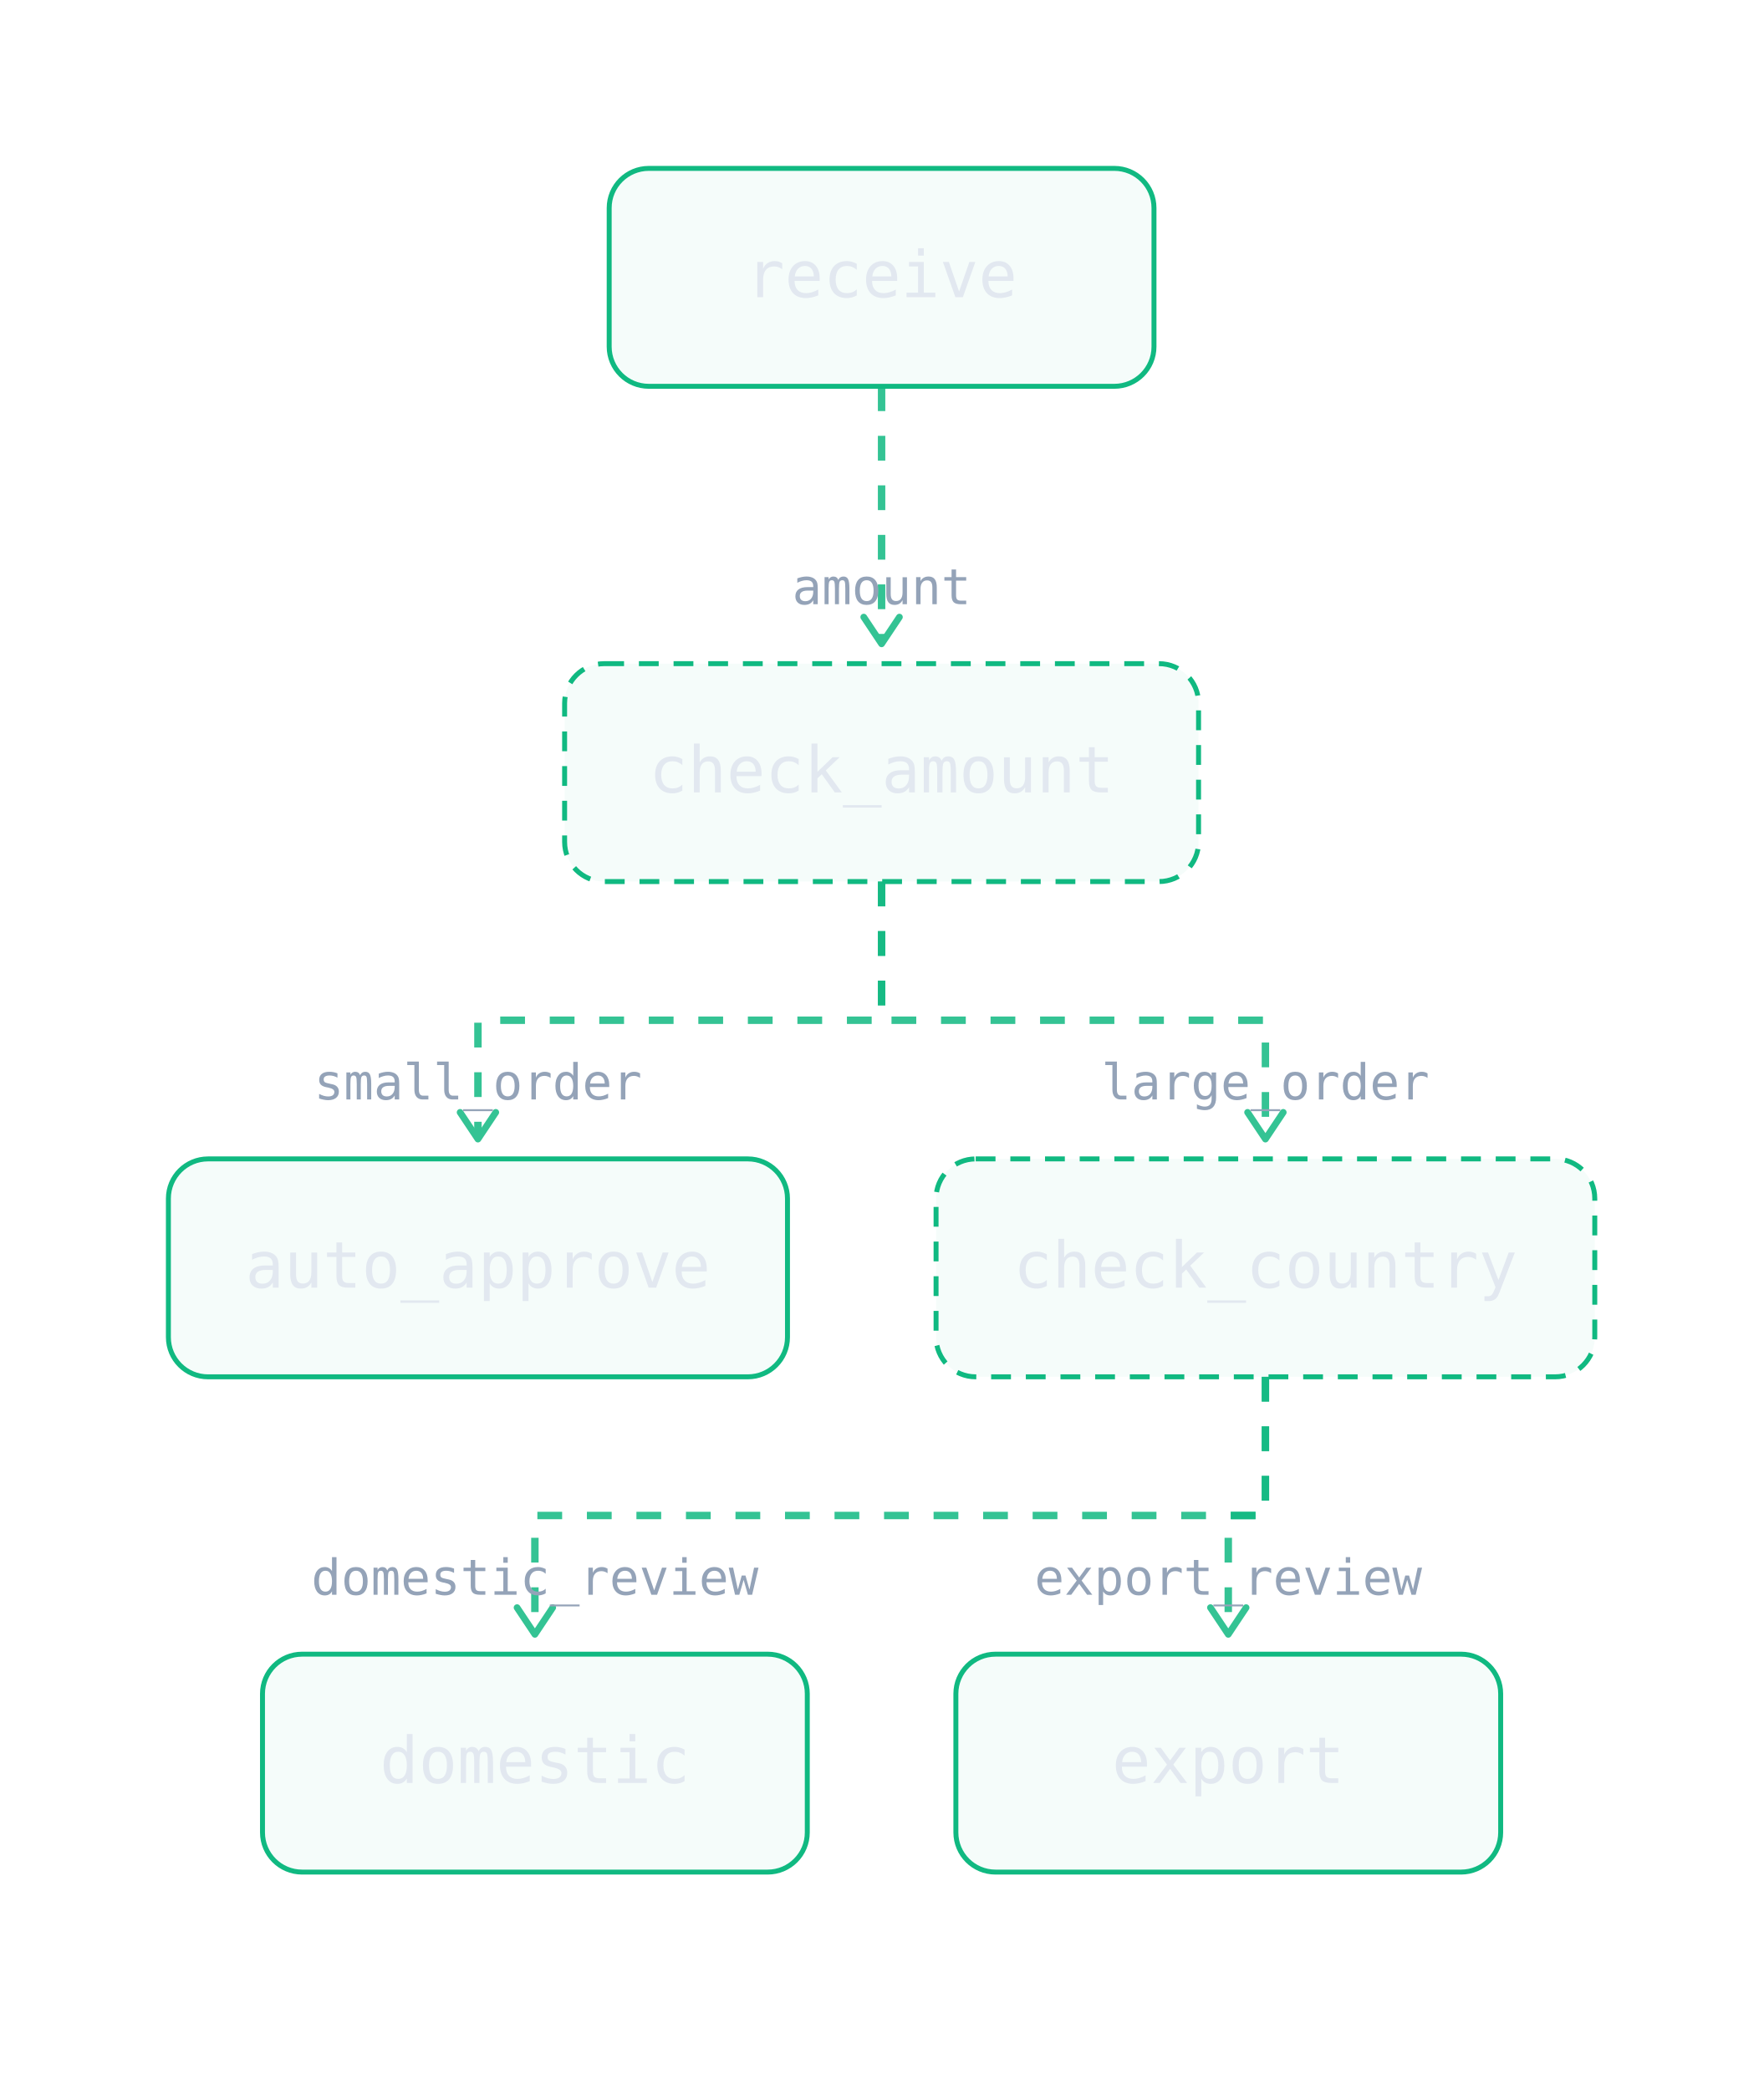
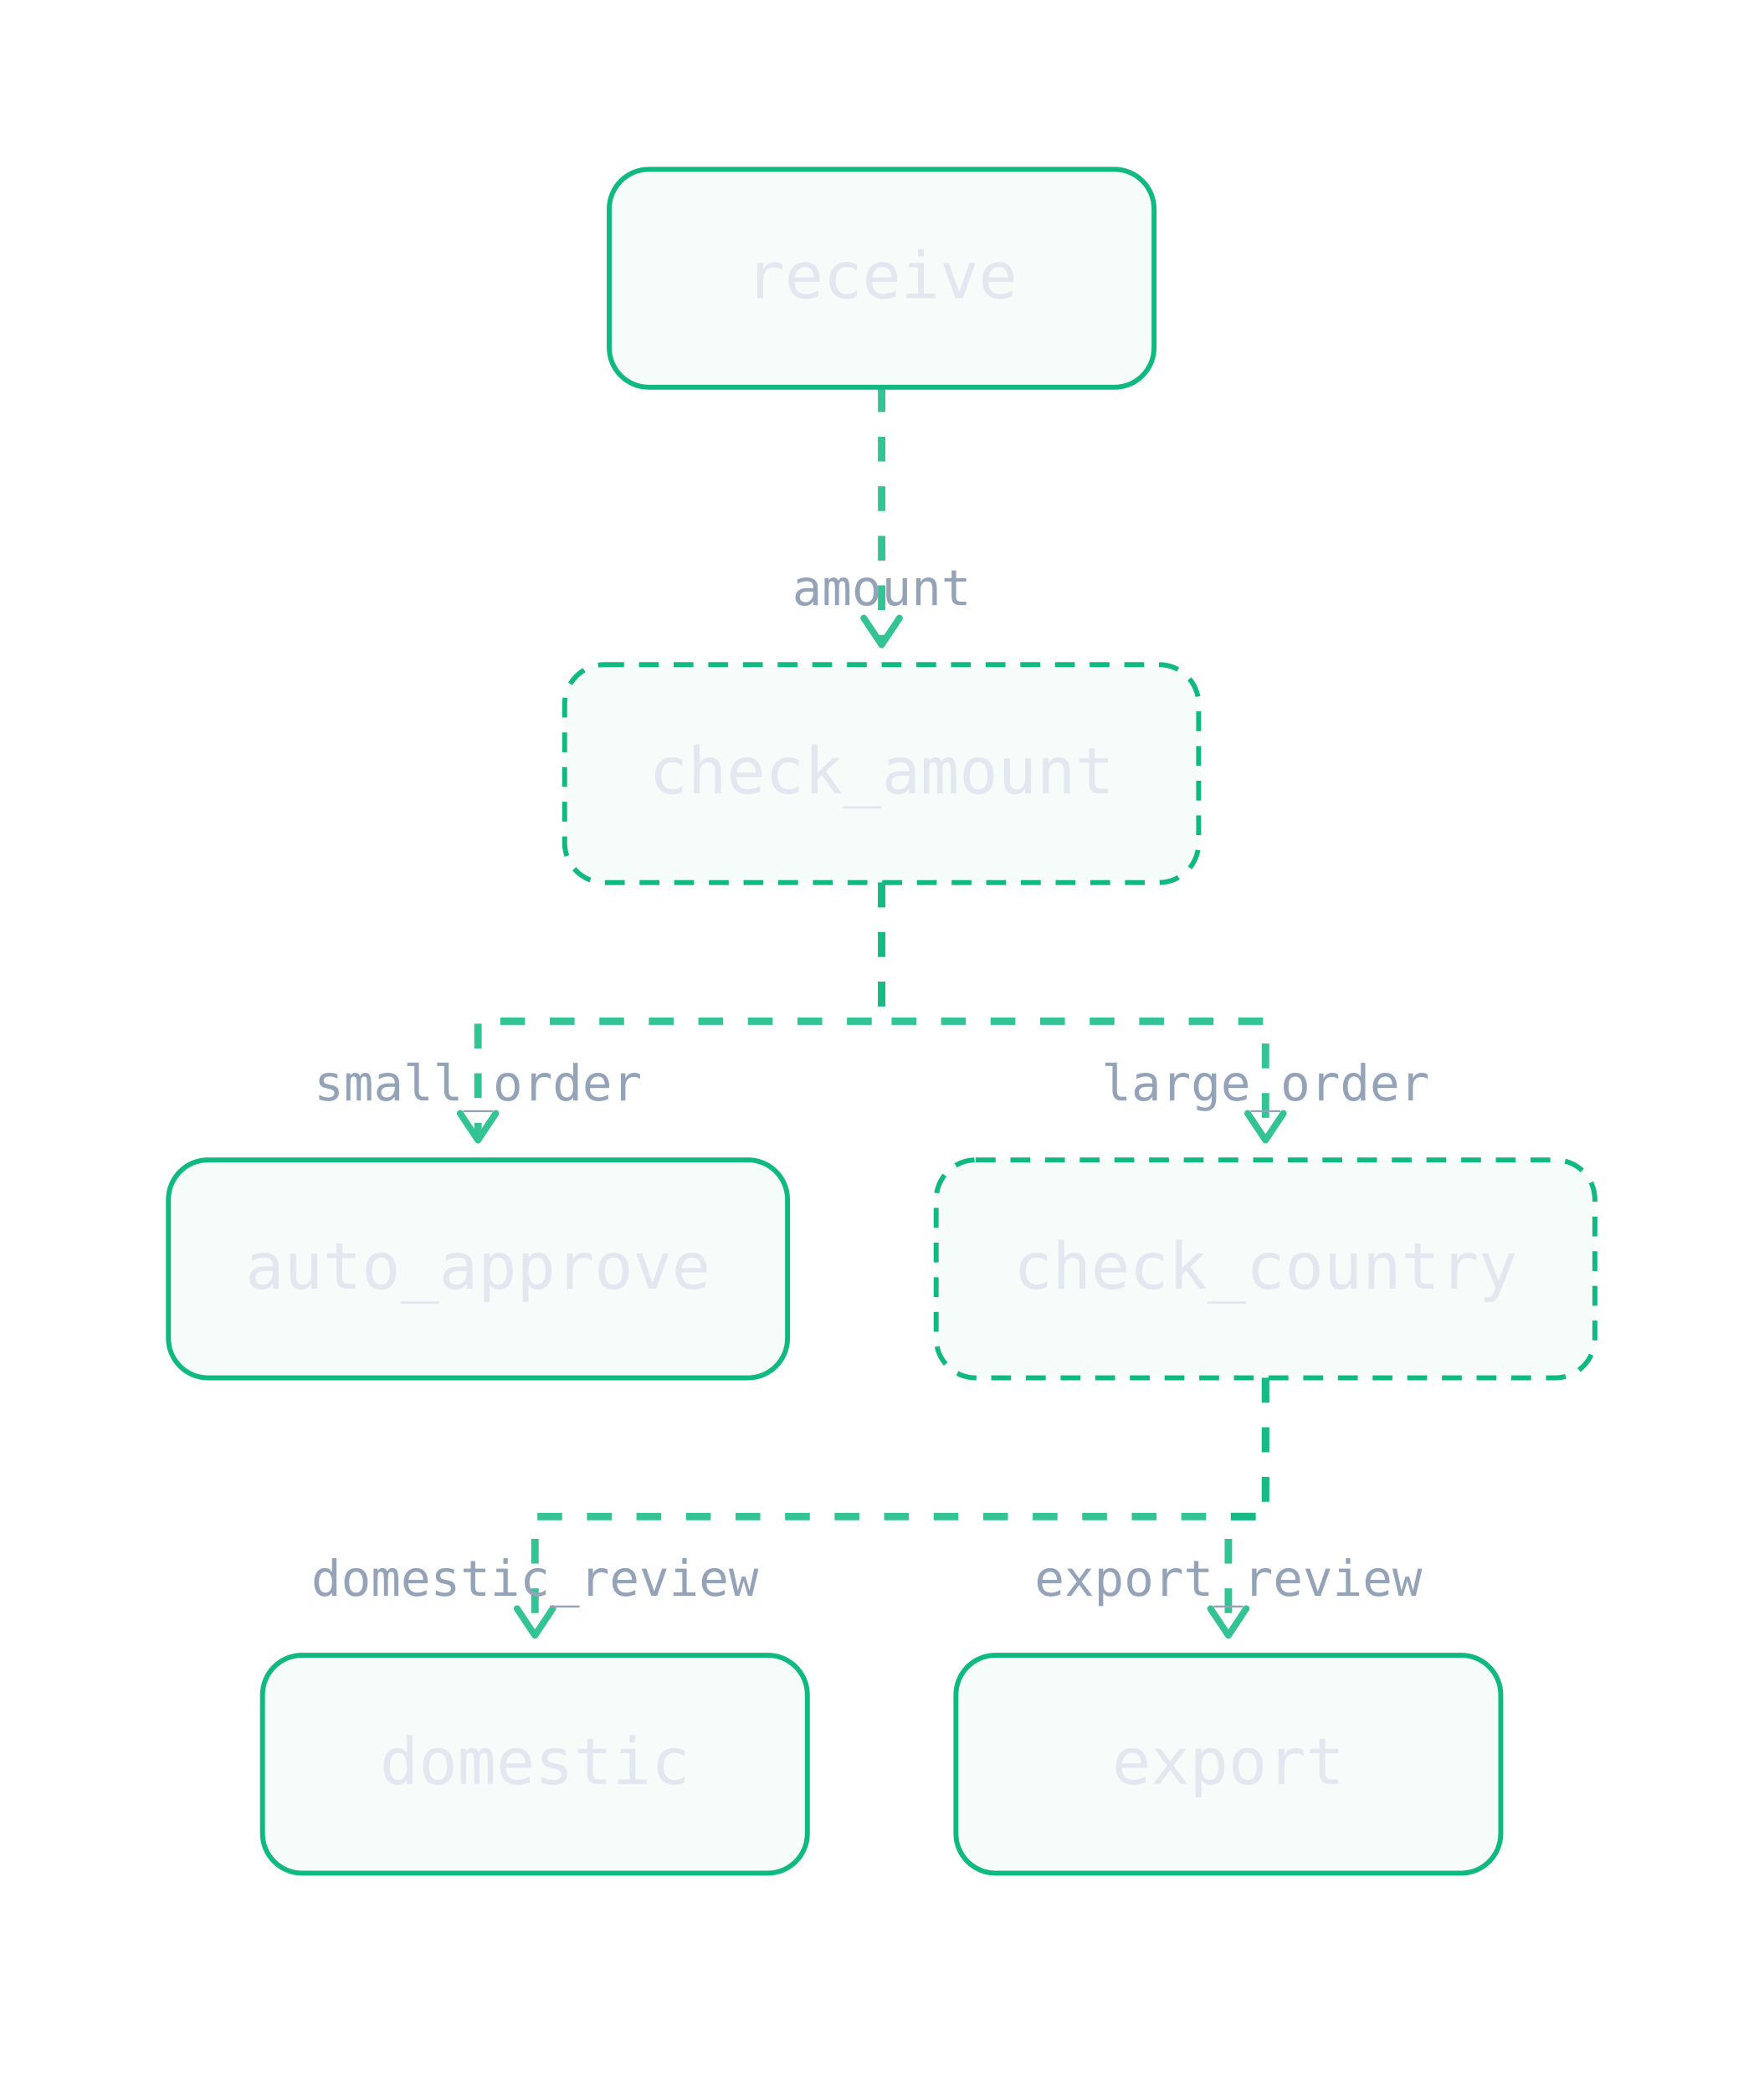
- <svg xmlns="http://www.w3.org/2000/svg" id="flowsvg" width="100%" viewBox="0 0 356 422" role="img" aria-roledescription="flowchart" aria-labelledby="flowsvg-title" aria-describedby="flowsvg-desc" style="background:#020617;border-radius:12px">
+ <svg xmlns="http://www.w3.org/2000/svg" id="flowsvg" width="354" height="420" viewBox="0 0 356 422" role="img" aria-roledescription="flowchart" aria-labelledby="flowsvg-title" aria-describedby="flowsvg-desc" style="background:#020617;border-radius:12px">
  <style>
  * { margin: 0; padding: 0; box-sizing: border-box; }
  body { font-family: 'JetBrains Mono', ui-monospace, 'SF Mono', 'Cascadia Code', Menlo, Consolas, monospace; background: #020617;
         min-height: 100vh; padding: 2rem; color: #e2e8f0; }
  .container { max-width: 960px; margin: 0 auto; }
  .header { display: flex; align-items: center; gap: 12px; margin-bottom: 0.4rem; }
  .pulse-dot { width: 10px; height: 10px; border-radius: 50%; background: #34d399; }
  h1 { font-size: 1.25rem; font-weight: 600; letter-spacing: -0.02em; }
  .subtitle { color: #64748b; font-size: 0.8rem; margin-bottom: 1.5rem; }
  .diagram-card { border: 1px solid #1e293b; border-radius: 12px; position: relative;
    background: repeating-linear-gradient(0deg, #0f1b33 0 0.5px, transparent 0.5px 40px),
      repeating-linear-gradient(90deg, #0f1b33 0 0.5px, transparent 0.5px 40px), #030a1c;
    padding: 1.25rem 1rem; }
  .pause-btn { position: absolute; top: 12px; right: 12px; z-index: 2; background: transparent;
    border: 1px solid #1e293b; color: #64748b; border-radius: 6px; padding: 4px 10px;
    font: inherit; font-size: 11px; cursor: pointer; }
  .pause-btn:hover { color: #e2e8f0; border-color: #334155; }
  .footer { color: #475569; font-size: 0.7rem; margin-top: 1rem; }
  .flow { stroke-dasharray: 5 5; }
  .flow-async { stroke-dasharray: 2 4; }
  .flow-auth { stroke-dasharray: 4 4; }
  @media (prefers-reduced-motion: no-preference) {
    .flow { animation: dashmove 0.75s linear infinite; }
    .flow-async { animation: dashasync 0.9s linear infinite; }
    .flow-auth { animation: dashauth 1.2s linear infinite; }
    .pulse-dot { animation: pulse 2s ease-in-out infinite; }
  }
  @keyframes dashmove { to { stroke-dashoffset: -10; } }
  @keyframes dashasync { to { stroke-dashoffset: -12; } }
  @keyframes dashauth { to { stroke-dashoffset: -8; } }
  @keyframes pulse { 0%, 100% { opacity: 1; } 50% { opacity: 0.4; } }
  body.paused .flow, body.paused .flow-async, body.paused .flow-auth,
  body.paused .pulse-dot { animation-play-state: paused; }
</style>
  <defs>
    <marker id="arrow" viewBox="0 0 10 10" refX="8" refY="5" markerWidth="6" markerHeight="6" orient="auto-start-reverse">
      <path d="M2 1L8 5L2 9" fill="none" stroke="context-stroke" stroke-width="1.5" stroke-linecap="round" stroke-linejoin="round" />
    </marker>
  </defs>
  <g fill="none">
    <path class="flow" d="M178 78 V130" stroke="#10b981" stroke-width="1.5" opacity="0.85" marker-end="url(#arrow)" />
    <path class="flow" d="M178 178 V206 H96.5 V230" stroke="#10b981" stroke-width="1.5" opacity="0.85" marker-end="url(#arrow)" />
    <path class="flow" d="M178 178 V206 H255.5 V230" stroke="#10b981" stroke-width="1.5" opacity="0.85" marker-end="url(#arrow)" />
    <path class="flow" d="M255.5 278 V306 H108 V330" stroke="#10b981" stroke-width="1.5" opacity="0.85" marker-end="url(#arrow)" />
    <path class="flow" d="M255.5 278 V306 H248 V330" stroke="#10b981" stroke-width="1.5" opacity="0.85" marker-end="url(#arrow)" />
  </g>
  <text x="178.0" y="122.0" text-anchor="middle" font-family="monospace" fill="#94a3b8" font-size="10">amount</text>
  <text x="96.5" y="222.0" text-anchor="middle" font-family="monospace" fill="#94a3b8" font-size="10">small_order</text>
  <text x="255.5" y="222.0" text-anchor="middle" font-family="monospace" fill="#94a3b8" font-size="10">large_order</text>
  <text x="108.0" y="322.0" text-anchor="middle" font-family="monospace" fill="#94a3b8" font-size="10">domestic_review</text>
  <text x="248.0" y="322.0" text-anchor="middle" font-family="monospace" fill="#94a3b8" font-size="10">export_review</text>
  <g />
  <g font-family="JetBrains Mono, ui-monospace, 'SF Mono', 'Cascadia Code', Menlo, Consolas, monospace" text-anchor="middle">
    <rect x="123" y="34" width="110" height="44" rx="8" fill="rgba(16,185,129,0.04)" stroke="#10b981" />
    <text x="178" y="60" fill="#e2e8f0" font-size="13" font-weight="500">receive</text>
    <rect x="114" y="134" width="128" height="44" rx="8" fill="rgba(16,185,129,0.04)" stroke="#10b981" stroke-dasharray="4 3" />
    <text x="178" y="160" fill="#e2e8f0" font-size="13" font-weight="500">check_amount</text>
    <rect x="34" y="234" width="125" height="44" rx="8" fill="rgba(16,185,129,0.04)" stroke="#10b981" />
    <text x="96.5" y="260" fill="#e2e8f0" font-size="13" font-weight="500">auto_approve</text>
    <rect x="189" y="234" width="133" height="44" rx="8" fill="rgba(16,185,129,0.04)" stroke="#10b981" stroke-dasharray="4 3" />
    <text x="255.5" y="260" fill="#e2e8f0" font-size="13" font-weight="500">check_country</text>
    <rect x="53" y="334" width="110" height="44" rx="8" fill="rgba(16,185,129,0.04)" stroke="#10b981" />
    <text x="108" y="360" fill="#e2e8f0" font-size="13" font-weight="500">domestic</text>
    <rect x="193" y="334" width="110" height="44" rx="8" fill="rgba(16,185,129,0.04)" stroke="#10b981" />
    <text x="248" y="360" fill="#e2e8f0" font-size="13" font-weight="500">export</text>
  </g>
</svg>
